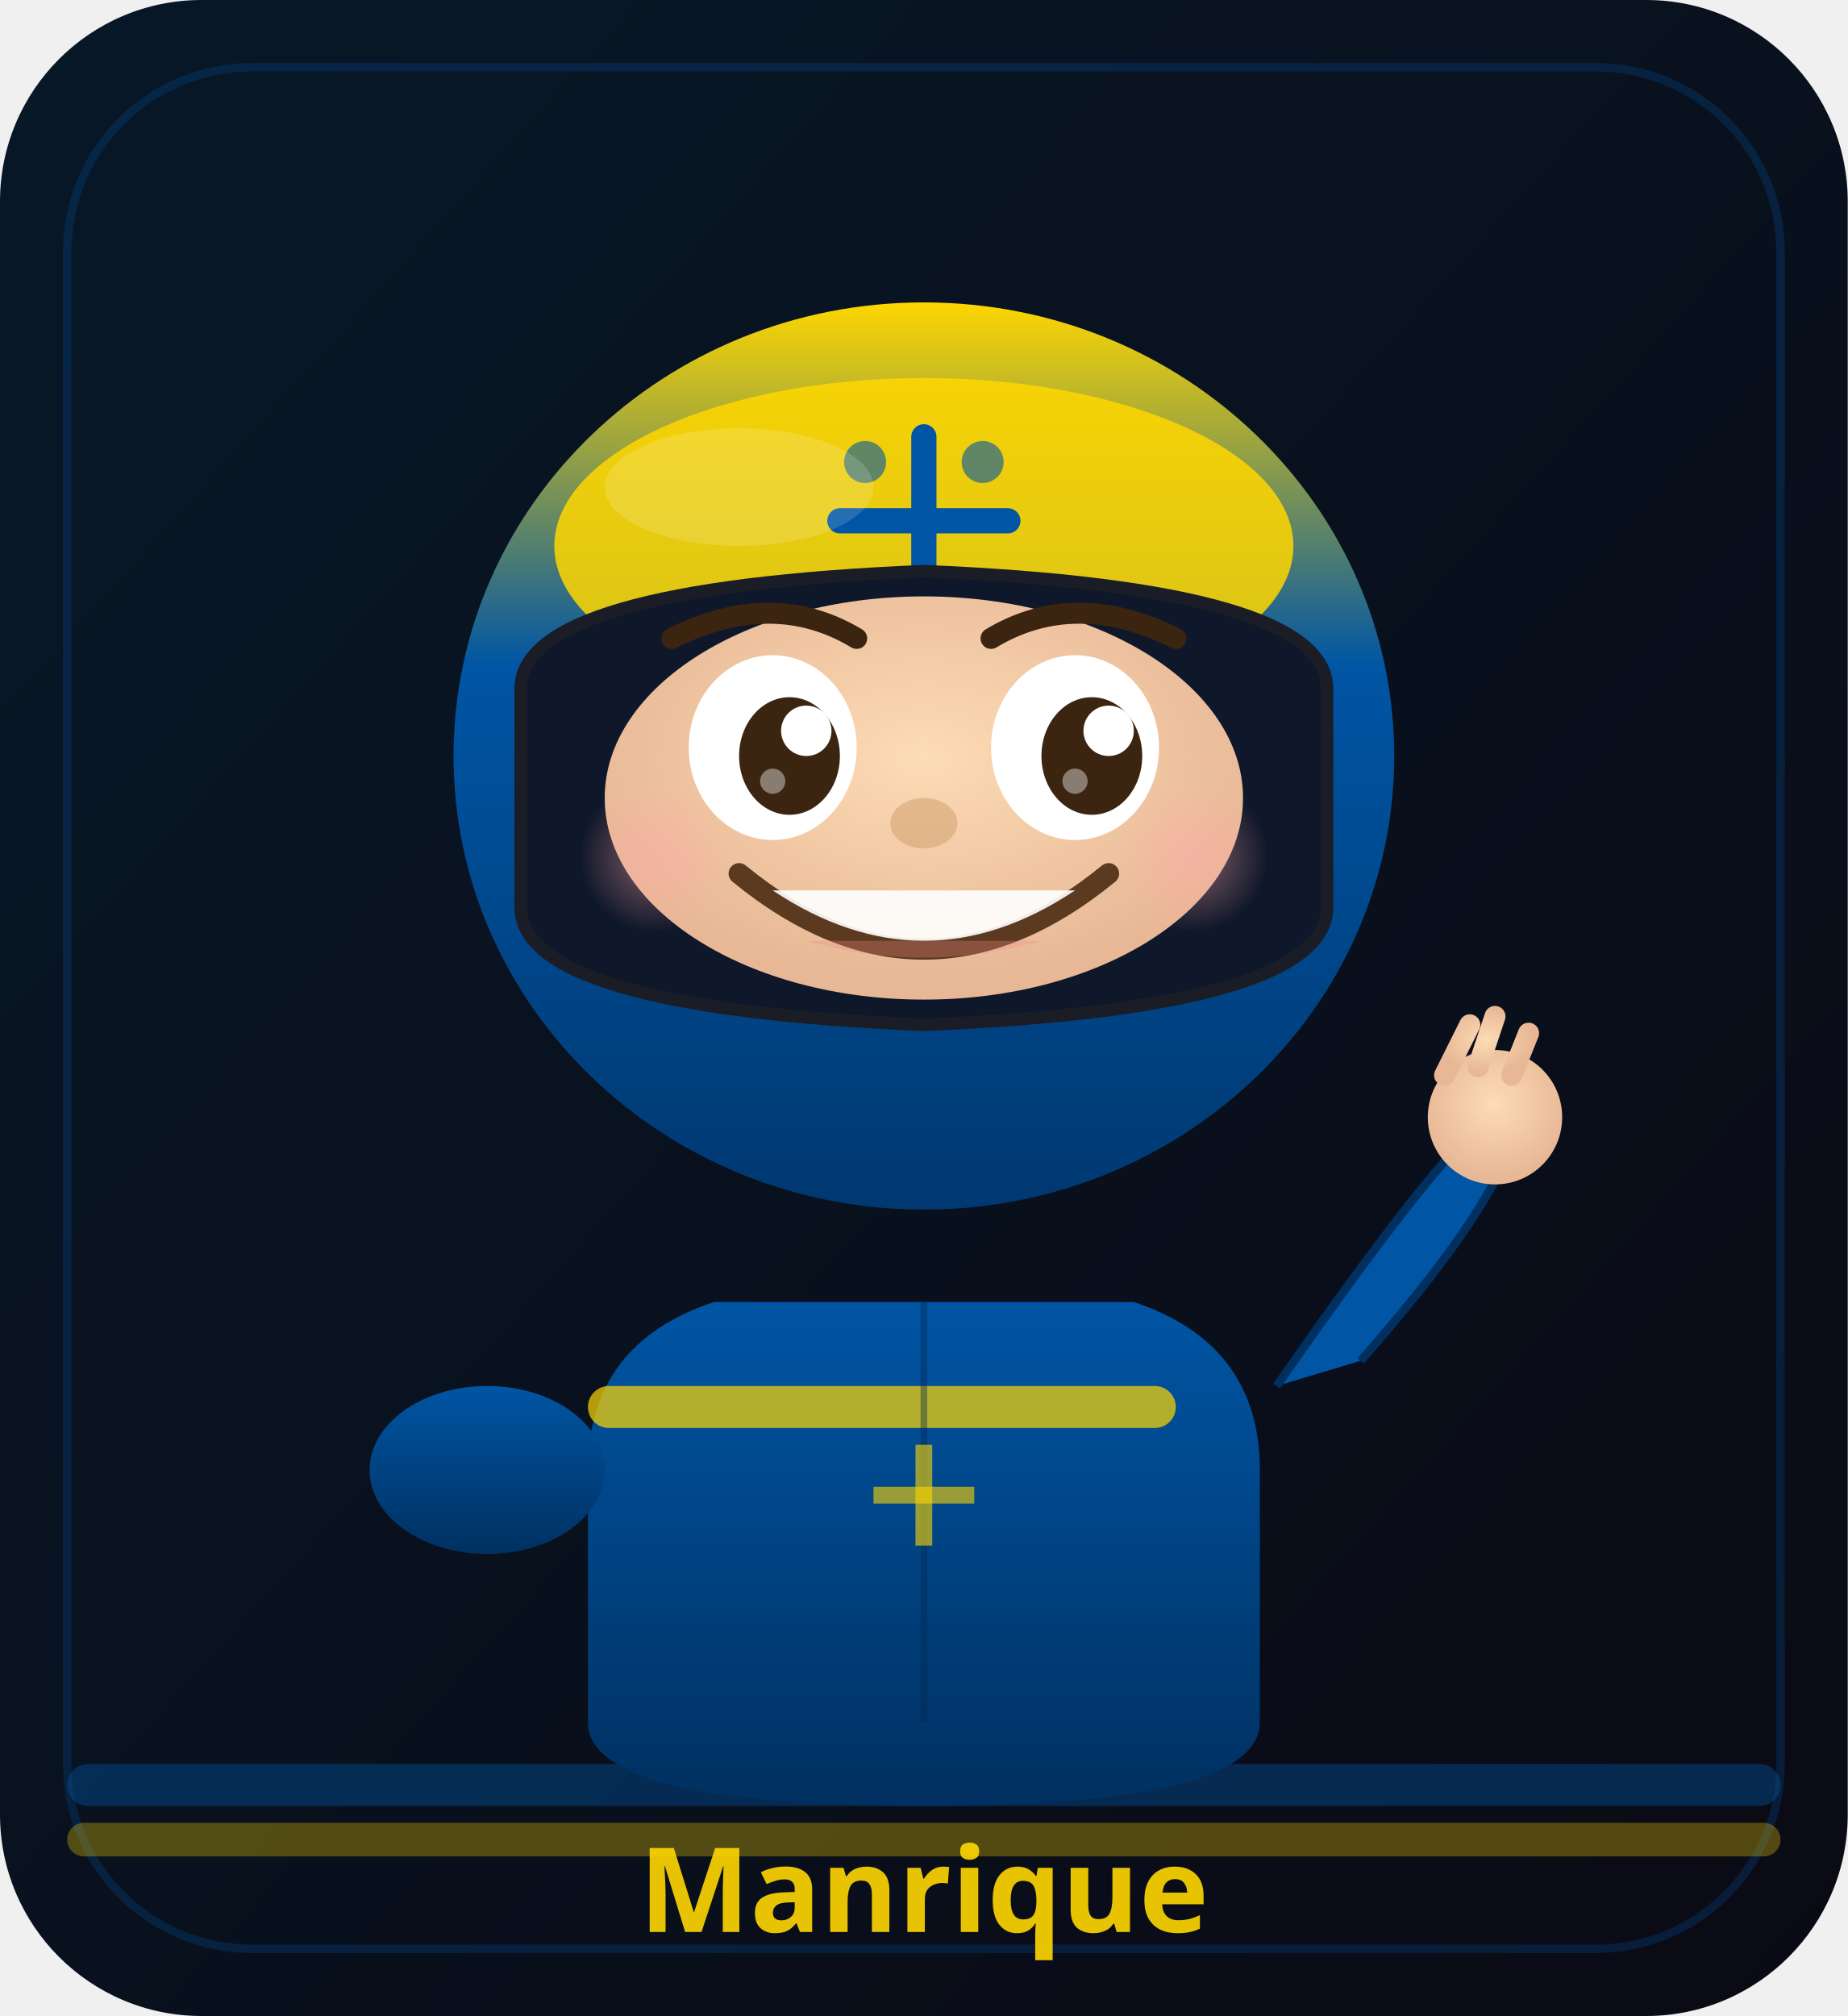
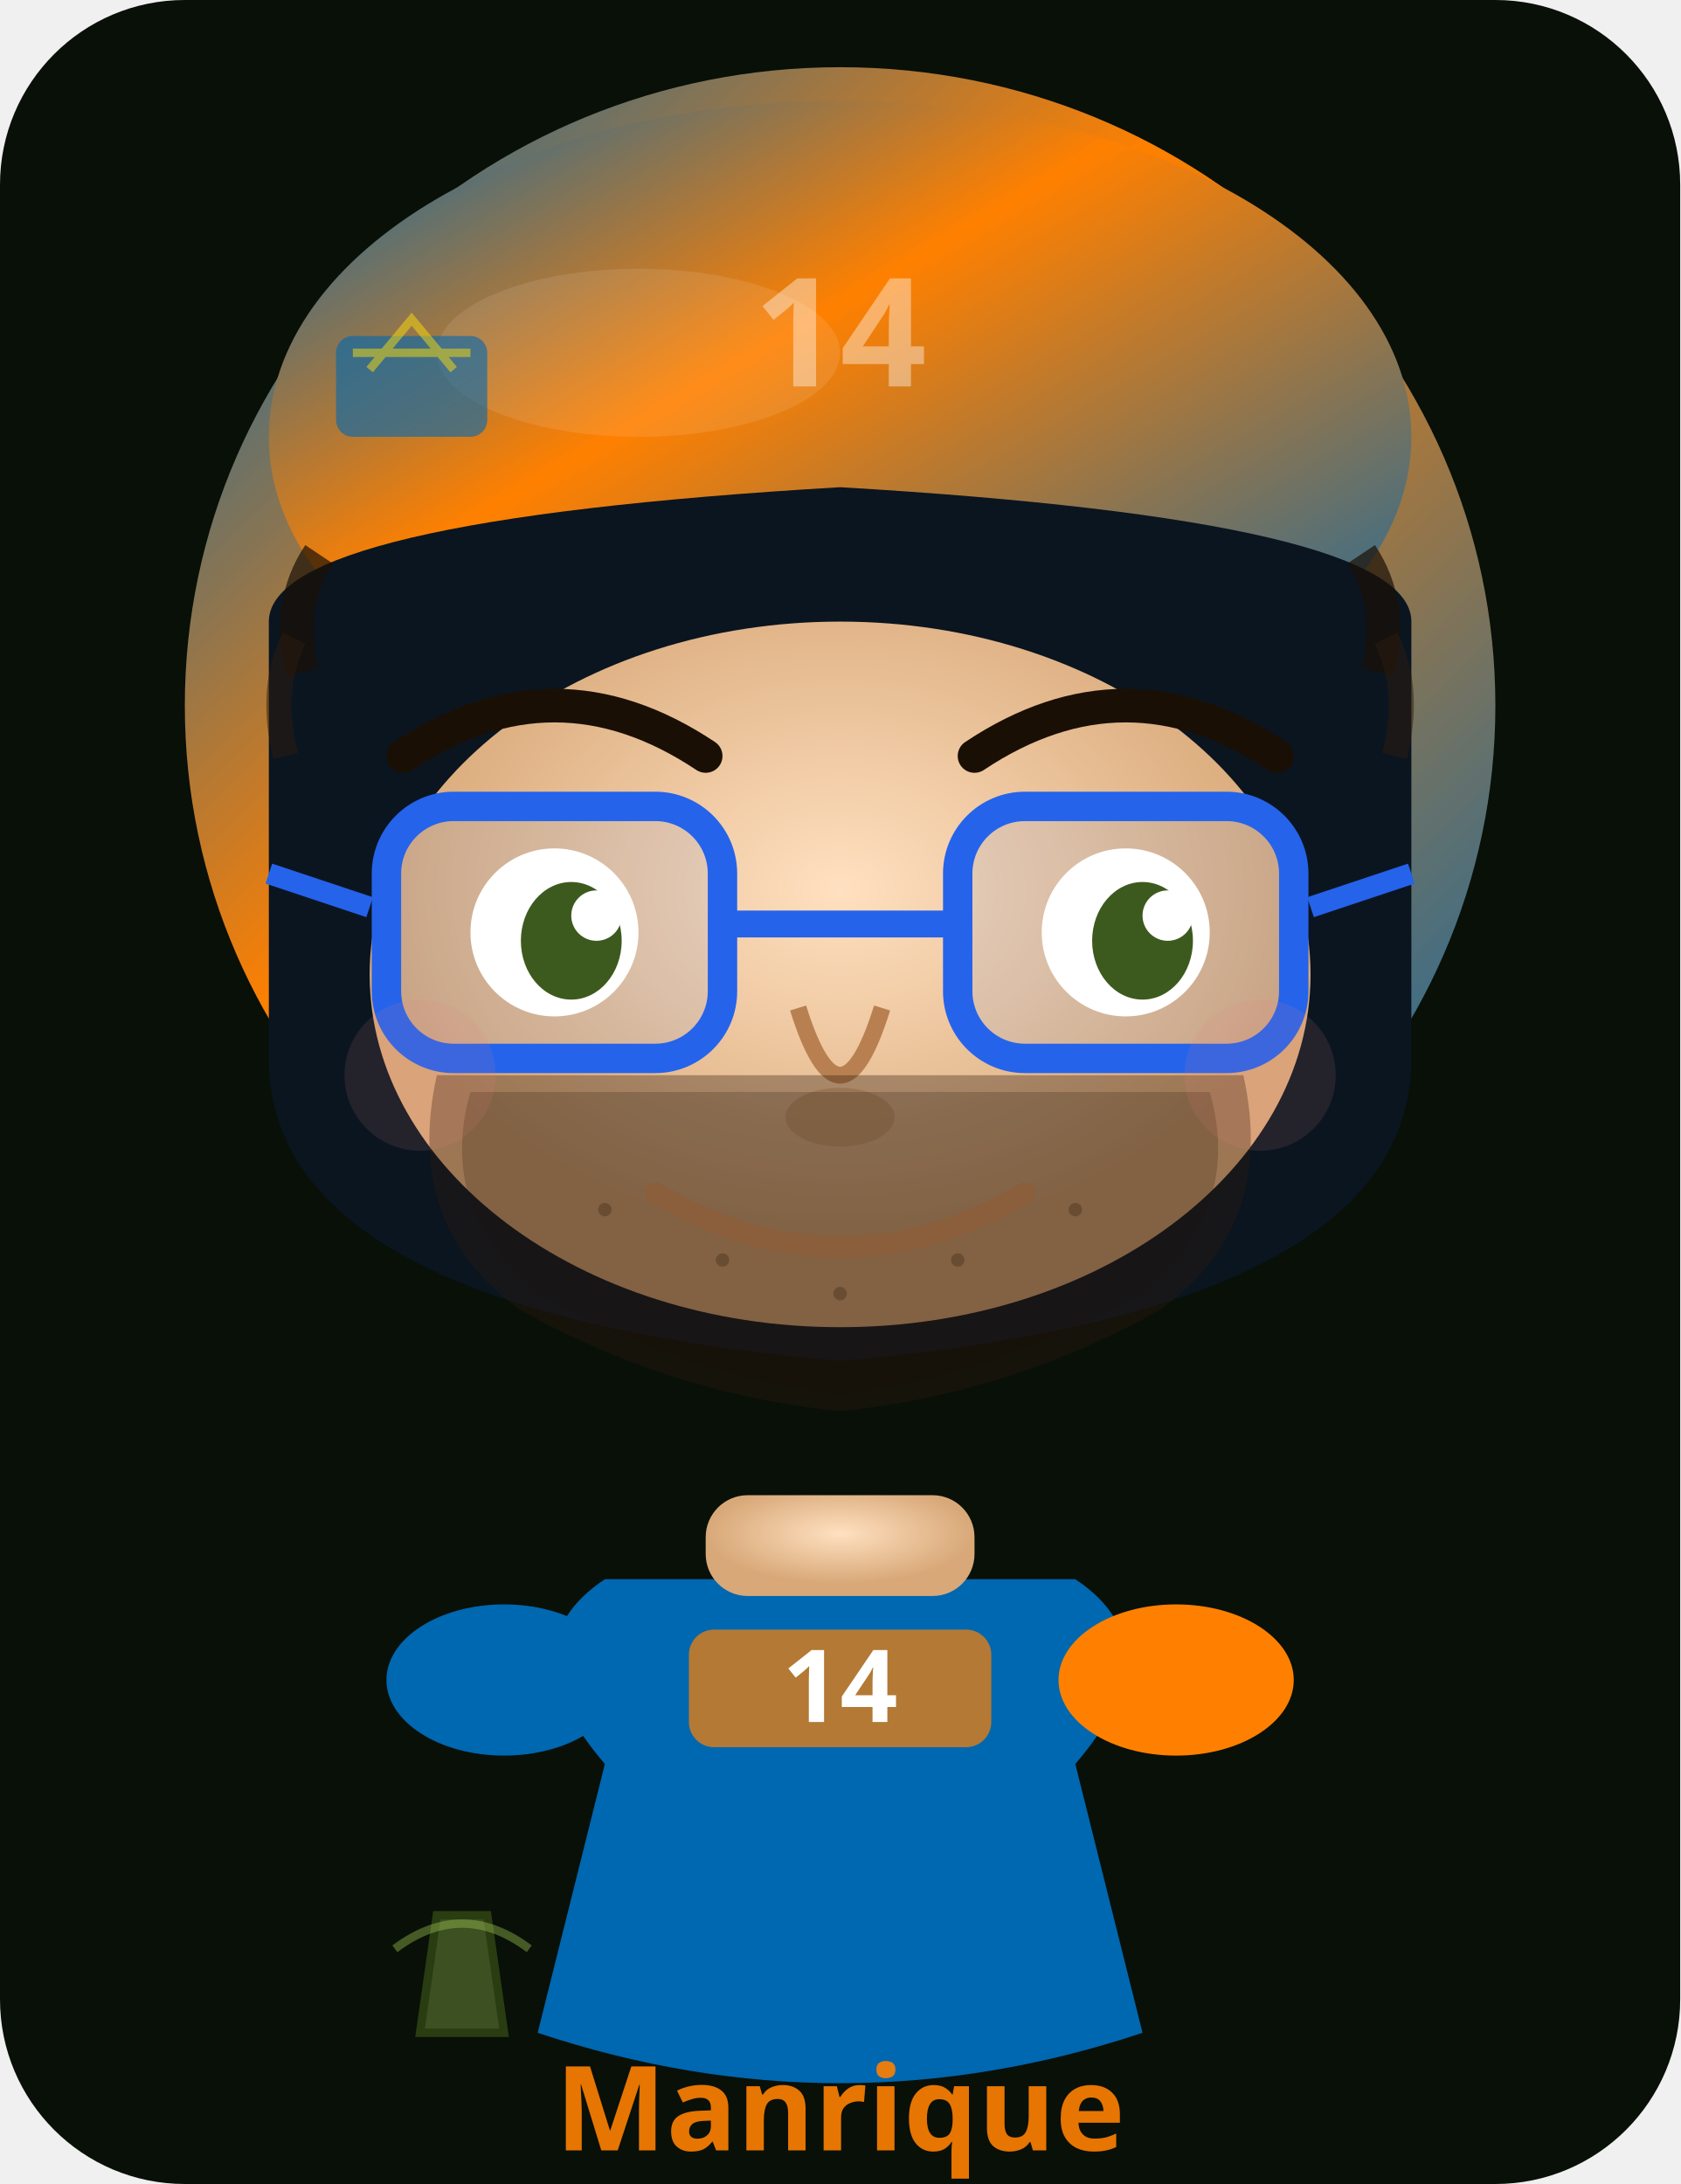
- <svg xmlns="http://www.w3.org/2000/svg" viewBox="0 0 220 240">
+ <svg xmlns="http://www.w3.org/2000/svg" viewBox="0 0 200 260">
  <defs>
-     <linearGradient id="m-bg" x1="0%" y1="0%" x2="100%" y2="100%">
-       <stop offset="0%" stop-color="#081828" />
-       <stop offset="100%" stop-color="#0a0a14" />
+     <radialGradient id="ms" cx="50%" cy="38%" r="50%">
+       <stop offset="0%" stop-color="#FFE0C0" />
+       <stop offset="100%" stop-color="#D8A878" />
+     </radialGradient>
+     <linearGradient id="mh" x1="0%" y1="0%" x2="100%" y2="100%">
+       <stop offset="0%" stop-color="#0067B1" />
+       <stop offset="40%" stop-color="#FF8000" />
+       <stop offset="100%" stop-color="#0067B1" />
    </linearGradient>
-     <linearGradient id="m-helmet" x1="0%" y1="0%" x2="0%" y2="100%">
-       <stop offset="0%" stop-color="#FFD700" />
-       <stop offset="40%" stop-color="#0055A4" />
-       <stop offset="100%" stop-color="#003870" />
-     </linearGradient>
-     <linearGradient id="m-suit" x1="0%" y1="0%" x2="0%" y2="100%">
-       <stop offset="0%" stop-color="#0055A4" />
-       <stop offset="100%" stop-color="#003060" />
-     </linearGradient>
-     <radialGradient id="m-skin" cx="50%" cy="40%" r="55%">
-       <stop offset="0%" stop-color="#FDDCB5" />
-       <stop offset="100%" stop-color="#E8B896" />
-     </radialGradient>
-     <radialGradient id="m-cheek" cx="50%" cy="50%" r="50%">
-       <stop offset="0%" stop-color="#FFAAAA" stop-opacity=".5" />
-       <stop offset="100%" stop-color="#FFAAAA" stop-opacity="0" />
-     </radialGradient>
  </defs>
-   <rect width="220" height="240" rx="24" fill="url(#m-bg)" />
-   <rect x="8" y="8" width="204" height="224" rx="22" fill="none" stroke="#0055A4" stroke-width="1" opacity=".25" />
-   <rect x="8" y="210" width="204" height="5" rx="2.5" fill="#0055A4" opacity=".4" />
-   <rect x="8" y="217" width="204" height="4" rx="2" fill="#FFD700" opacity=".3" />
-   <path d="M70 175 Q70 160 85 155 L135 155 Q150 160 150 175 L150 205 Q150 215 110 215 Q70 215 70 205 Z" fill="url(#m-suit)" />
-   <rect x="70" y="165" width="70" height="5" rx="2.5" fill="#FFD700" opacity=".7" />
-   <path d="M110 155 L110 205" stroke="#002850" stroke-width=".8" opacity=".4" />
-   <line x1="104" y1="178" x2="116" y2="178" stroke="#FFD700" stroke-width="2" opacity=".6" />
-   <line x1="110" y1="172" x2="110" y2="184" stroke="#FFD700" stroke-width="2" opacity=".6" />
-   <ellipse cx="58" cy="175" rx="14" ry="10" fill="url(#m-suit)" />
-   <path d="M152 165 Q168 142 175 135 Q178 132 180 136 Q177 145 162 162" fill="#0055A4" stroke="#003060" stroke-width="1" />
-   <circle cx="178" cy="133" r="8" fill="url(#m-skin)" />
-   <path d="M172 128 L175 122 M176 127 L178 121 M180 128 L182 123" stroke="url(#m-skin)" stroke-width="2.5" stroke-linecap="round" />
-   <ellipse cx="110" cy="90" rx="56" ry="54" fill="url(#m-helmet)" />
-   <ellipse cx="110" cy="65" rx="44" ry="20" fill="#FFD700" opacity=".85" />
-   <line x1="100" y1="62" x2="120" y2="62" stroke="#0055A4" stroke-width="3" stroke-linecap="round" />
-   <line x1="110" y1="52" x2="110" y2="72" stroke="#0055A4" stroke-width="3" stroke-linecap="round" />
-   <circle cx="103" cy="55" r="2.5" fill="#0055A4" opacity=".6" />
-   <circle cx="117" cy="55" r="2.5" fill="#0055A4" opacity=".6" />
-   <ellipse cx="88" cy="58" rx="16" ry="7" fill="white" opacity=".15" />
-   <path d="M62 82 Q62 70 110 68 Q158 70 158 82 L158 108 Q158 120 110 122 Q62 120 62 108 Z" fill="#0f172a" stroke="#1a1d26" stroke-width="1.5" />
-   <ellipse cx="110" cy="95" rx="38" ry="24" fill="url(#m-skin)" />
-   <ellipse cx="92" cy="89" rx="10" ry="11" fill="white" />
-   <ellipse cx="128" cy="89" rx="10" ry="11" fill="white" />
-   <ellipse cx="94" cy="90" rx="6" ry="7" fill="#3B2510" />
-   <ellipse cx="130" cy="90" rx="6" ry="7" fill="#3B2510" />
-   <circle cx="96" cy="87" r="3" fill="white" />
-   <circle cx="132" cy="87" r="3" fill="white" />
-   <circle cx="92" cy="93" r="1.5" fill="white" opacity=".4" />
-   <circle cx="128" cy="93" r="1.5" fill="white" opacity=".4" />
-   <path d="M80 76 Q92 70 102 76" stroke="#3B2510" stroke-width="2.5" fill="none" stroke-linecap="round" />
-   <path d="M118 76 Q128 70 140 76" stroke="#3B2510" stroke-width="2.5" fill="none" stroke-linecap="round" />
-   <ellipse cx="110" cy="98" rx="4" ry="3" fill="#D4A574" opacity=".6" />
-   <path d="M88 104 Q110 122 132 104" stroke="#5C3A20" stroke-width="2.5" fill="none" stroke-linecap="round" />
-   <path d="M92 106 Q110 118 128 106" fill="white" opacity=".9" />
-   <path d="M96 112 Q110 116 124 112" fill="#E88" opacity=".3" />
-   <circle cx="78" cy="102" r="9" fill="url(#m-cheek)" />
-   <circle cx="142" cy="102" r="9" fill="url(#m-cheek)" />
-   <text x="110" y="230" font-family="system-ui,sans-serif" font-size="14" font-weight="700" fill="#FFD700" text-anchor="middle" opacity=".9">Manrique</text>
+   <rect width="200" height="260" rx="22" fill="#081008" />
+   <path d="M72 210 Q60 196 72 188 L128 188 Q140 196 128 210 L136 242 Q100 254 64 242Z" fill="#0067B1" />
+   <rect x="82" y="194" width="36" height="14" rx="3" fill="#FF8000" opacity=".7" />
+   <text x="100" y="205" font-family="system-ui" font-size="12" font-weight="900" fill="white" text-anchor="middle">14</text>
+   <ellipse cx="60" cy="200" rx="14" ry="9" fill="#0067B1" />
+   <ellipse cx="140" cy="200" rx="14" ry="9" fill="#FF8000" />
+   <rect x="84" y="178" width="32" height="12" rx="5" fill="url(#ms)" />
+   <ellipse cx="100" cy="84" rx="78" ry="76" fill="url(#mh)" />
+   <ellipse cx="100" cy="52" rx="68" ry="40" fill="url(#mh)" />
+   <ellipse cx="76" cy="42" rx="24" ry="10" fill="white" opacity=".1" />
+   <text x="100" y="46" font-family="system-ui" font-size="18" font-weight="900" fill="white" text-anchor="middle" opacity=".4">14</text>
+   <rect x="40" y="40" width="18" height="12" rx="2" fill="#0067B1" opacity=".6" />
+   <path d="M44 44 L49 38 L54 44 M42 42 L56 42" stroke="#FCDD09" stroke-width="1" fill="none" opacity=".5" />
+   <path d="M32 74 Q32 62 100 58 Q168 62 168 74 L168 126 Q168 156 100 162 Q32 156 32 126Z" fill="#0a1520" />
+   <ellipse cx="100" cy="116" rx="56" ry="42" fill="url(#ms)" />
+   <path d="M36 80 Q34 72 38 66" stroke="#1a0f05" stroke-width="4" fill="none" opacity=".7" />
+   <path d="M34 90 Q32 82 35 76" stroke="#2D1B0E" stroke-width="3" fill="none" opacity=".5" />
+   <path d="M164 80 Q166 72 162 66" stroke="#1a0f05" stroke-width="4" fill="none" opacity=".7" />
+   <path d="M166 90 Q168 82 165 76" stroke="#2D1B0E" stroke-width="3" fill="none" opacity=".5" />
+   <rect x="46" y="96" width="40" height="30" rx="8" fill="rgba(60,130,255,.1)" stroke="#2563EB" stroke-width="3.5" />
+   <rect x="114" y="96" width="40" height="30" rx="8" fill="rgba(60,130,255,.1)" stroke="#2563EB" stroke-width="3.5" />
+   <path d="M86 110 L114 110" stroke="#2563EB" stroke-width="3.2" />
+   <path d="M44 108 L32 104" stroke="#2563EB" stroke-width="2.5" />
+   <path d="M156 108 L168 104" stroke="#2563EB" stroke-width="2.5" />
+   <ellipse cx="66" cy="111" rx="10" ry="10" fill="white" />
+   <ellipse cx="134" cy="111" rx="10" ry="10" fill="white" />
+   <ellipse cx="68" cy="112" rx="6" ry="7" fill="#3D5A1E" />
+   <ellipse cx="136" cy="112" rx="6" ry="7" fill="#3D5A1E" />
+   <circle cx="71" cy="109" r="3" fill="white" />
+   <circle cx="139" cy="109" r="3" fill="white" />
+   <path d="M48 90 Q66 78 84 90" stroke="#1a0f05" stroke-width="4" fill="none" stroke-linecap="round" />
+   <path d="M116 90 Q134 78 152 90" stroke="#1a0f05" stroke-width="4" fill="none" stroke-linecap="round" />
+   <path d="M95 120 Q100 136 105 120" stroke="#B88050" stroke-width="2" fill="none" />
+   <ellipse cx="100" cy="133" rx="6.5" ry="3.5" fill="#C49060" opacity=".5" />
+   <path d="M52 128 Q48 146 62 156 Q80 166 100 168 Q120 166 138 156 Q152 146 148 128" fill="#2D1B0E" opacity=".35" />
+   <path d="M56 130 Q52 144 64 154 Q82 164 100 166 Q118 164 136 154 Q148 144 144 130" fill="#1a0f05" opacity=".2" />
+   <circle cx="72" cy="144" r=".8" fill="#1a0f05" opacity=".25" />
+   <circle cx="86" cy="150" r=".8" fill="#1a0f05" opacity=".25" />
+   <circle cx="100" cy="154" r=".8" fill="#1a0f05" opacity=".25" />
+   <circle cx="114" cy="150" r=".8" fill="#1a0f05" opacity=".25" />
+   <circle cx="128" cy="144" r=".8" fill="#1a0f05" opacity=".25" />
+   <path d="M78 142 Q100 155 122 142" stroke="#8B5E3C" stroke-width="2.5" fill="none" stroke-linecap="round" />
+   <circle cx="50" cy="128" r="9" fill="#E88080" opacity=".12" />
+   <circle cx="150" cy="128" r="9" fill="#E88080" opacity=".12" />
+   <path d="M52 228 L50 242 L60 242 L58 228Z" fill="#A0C850" opacity=".35" stroke="#6B8E23" stroke-width="1" />
+   <path d="M47 232 Q55 226 63 232" stroke="#A0C850" stroke-width="1" fill="none" opacity=".4" />
+   <text x="100" y="256" font-family="system-ui,sans-serif" font-size="14" font-weight="700" fill="#FF8000" text-anchor="middle" opacity=".9">Manrique</text>
</svg>
